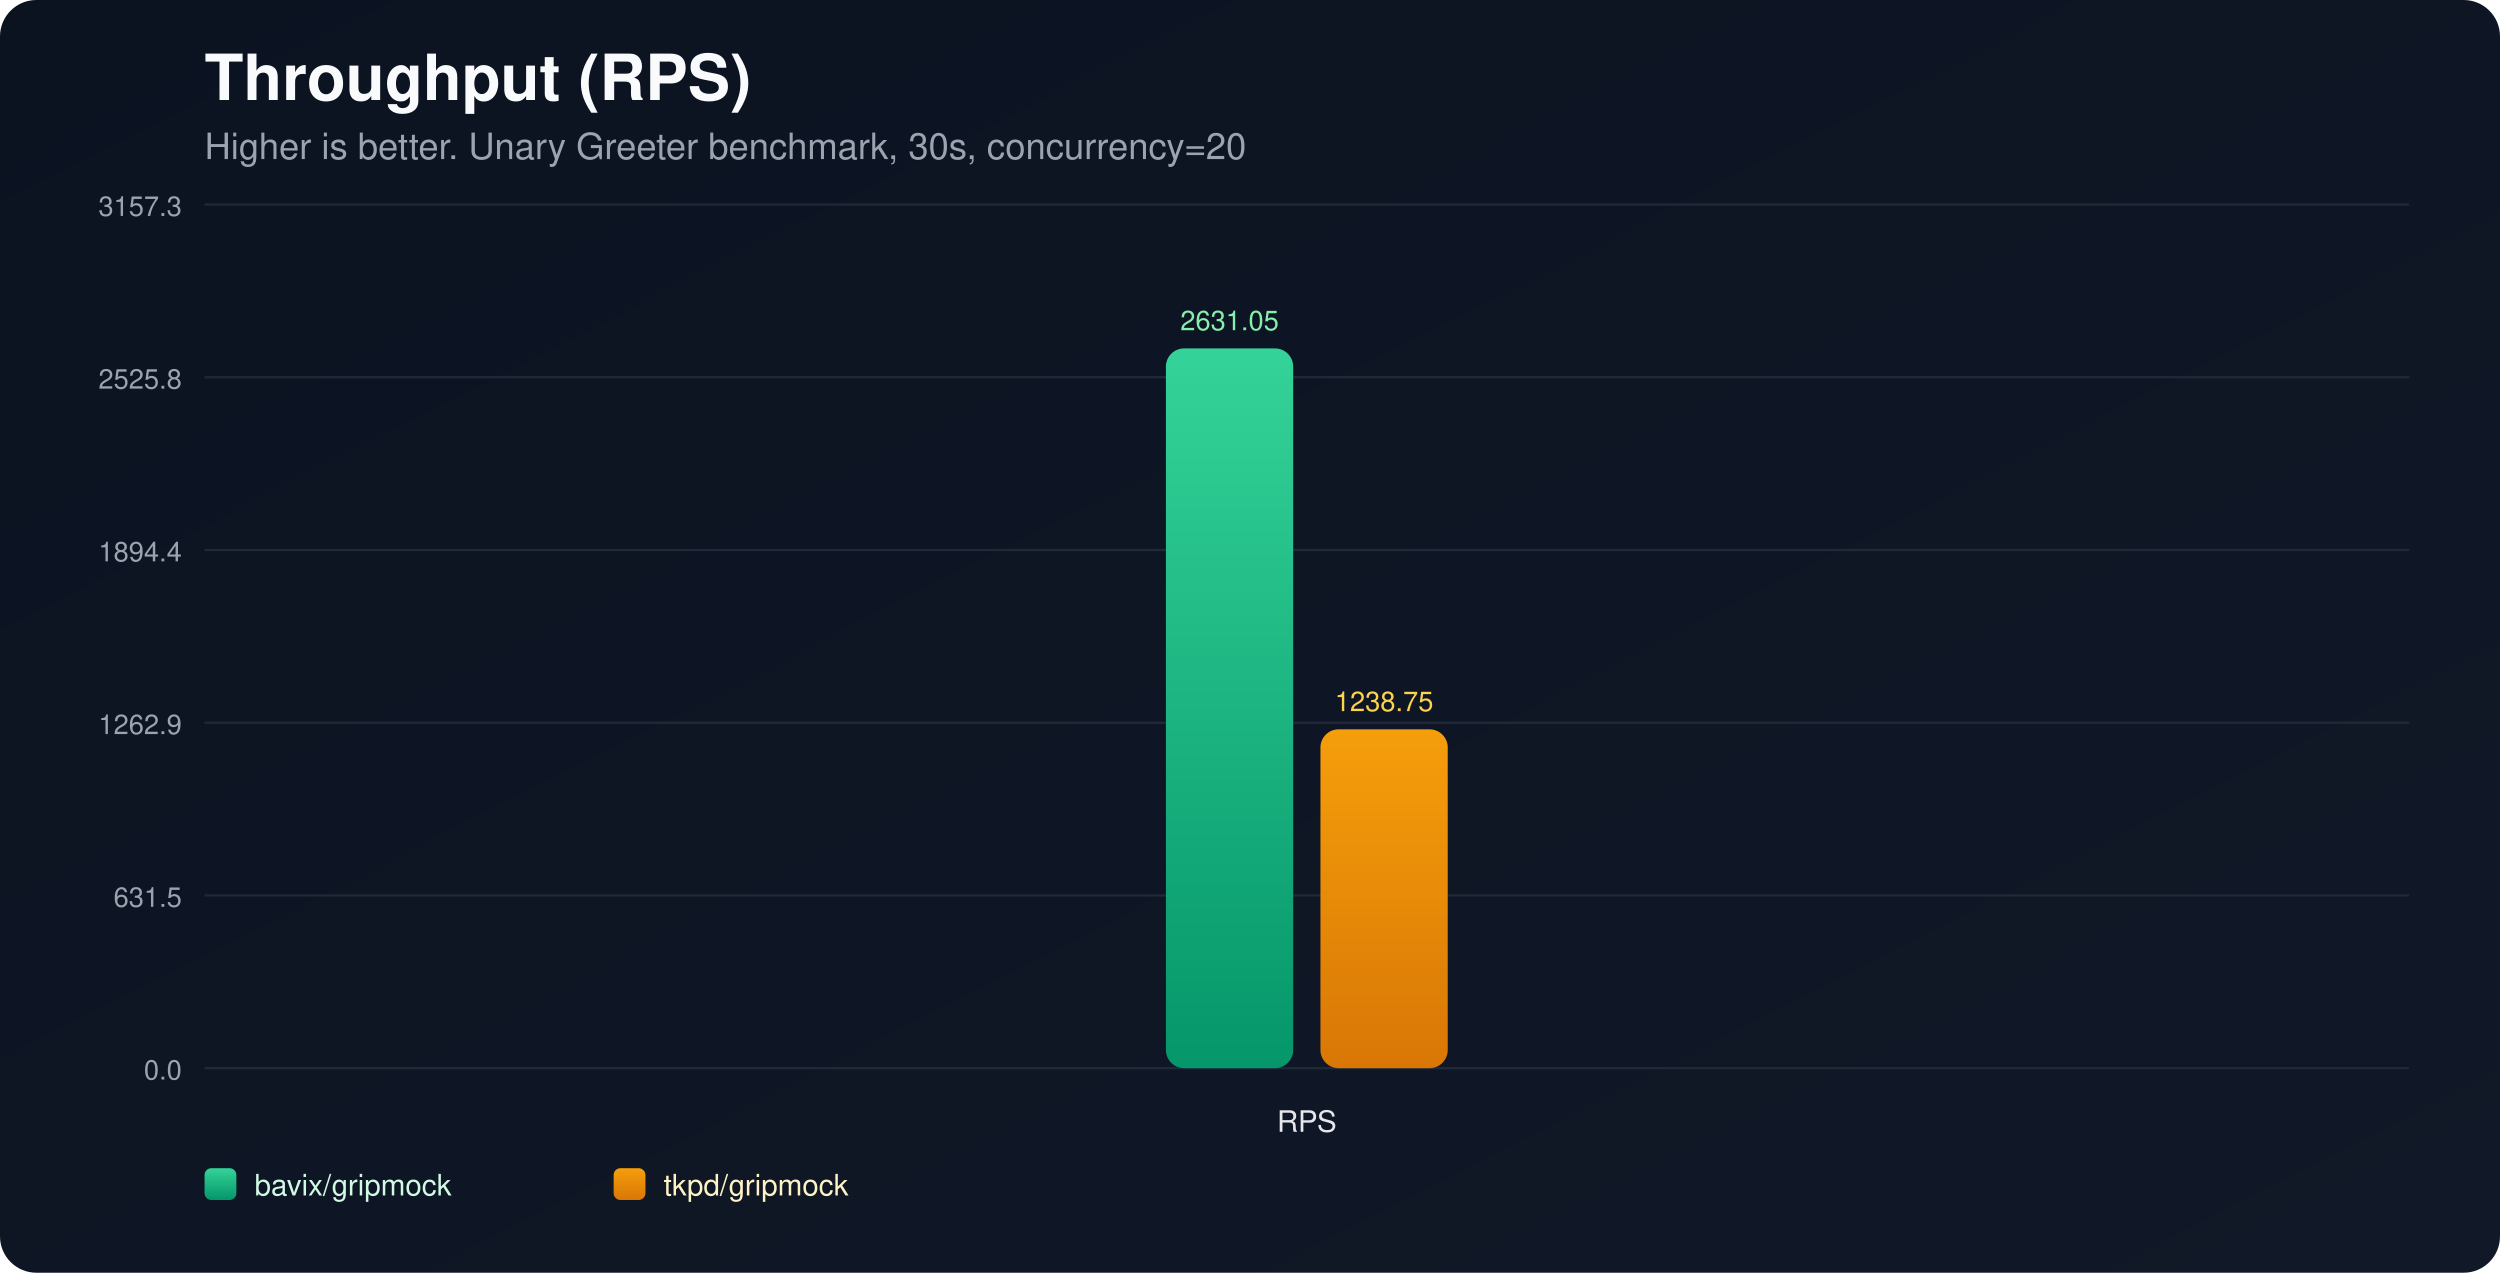
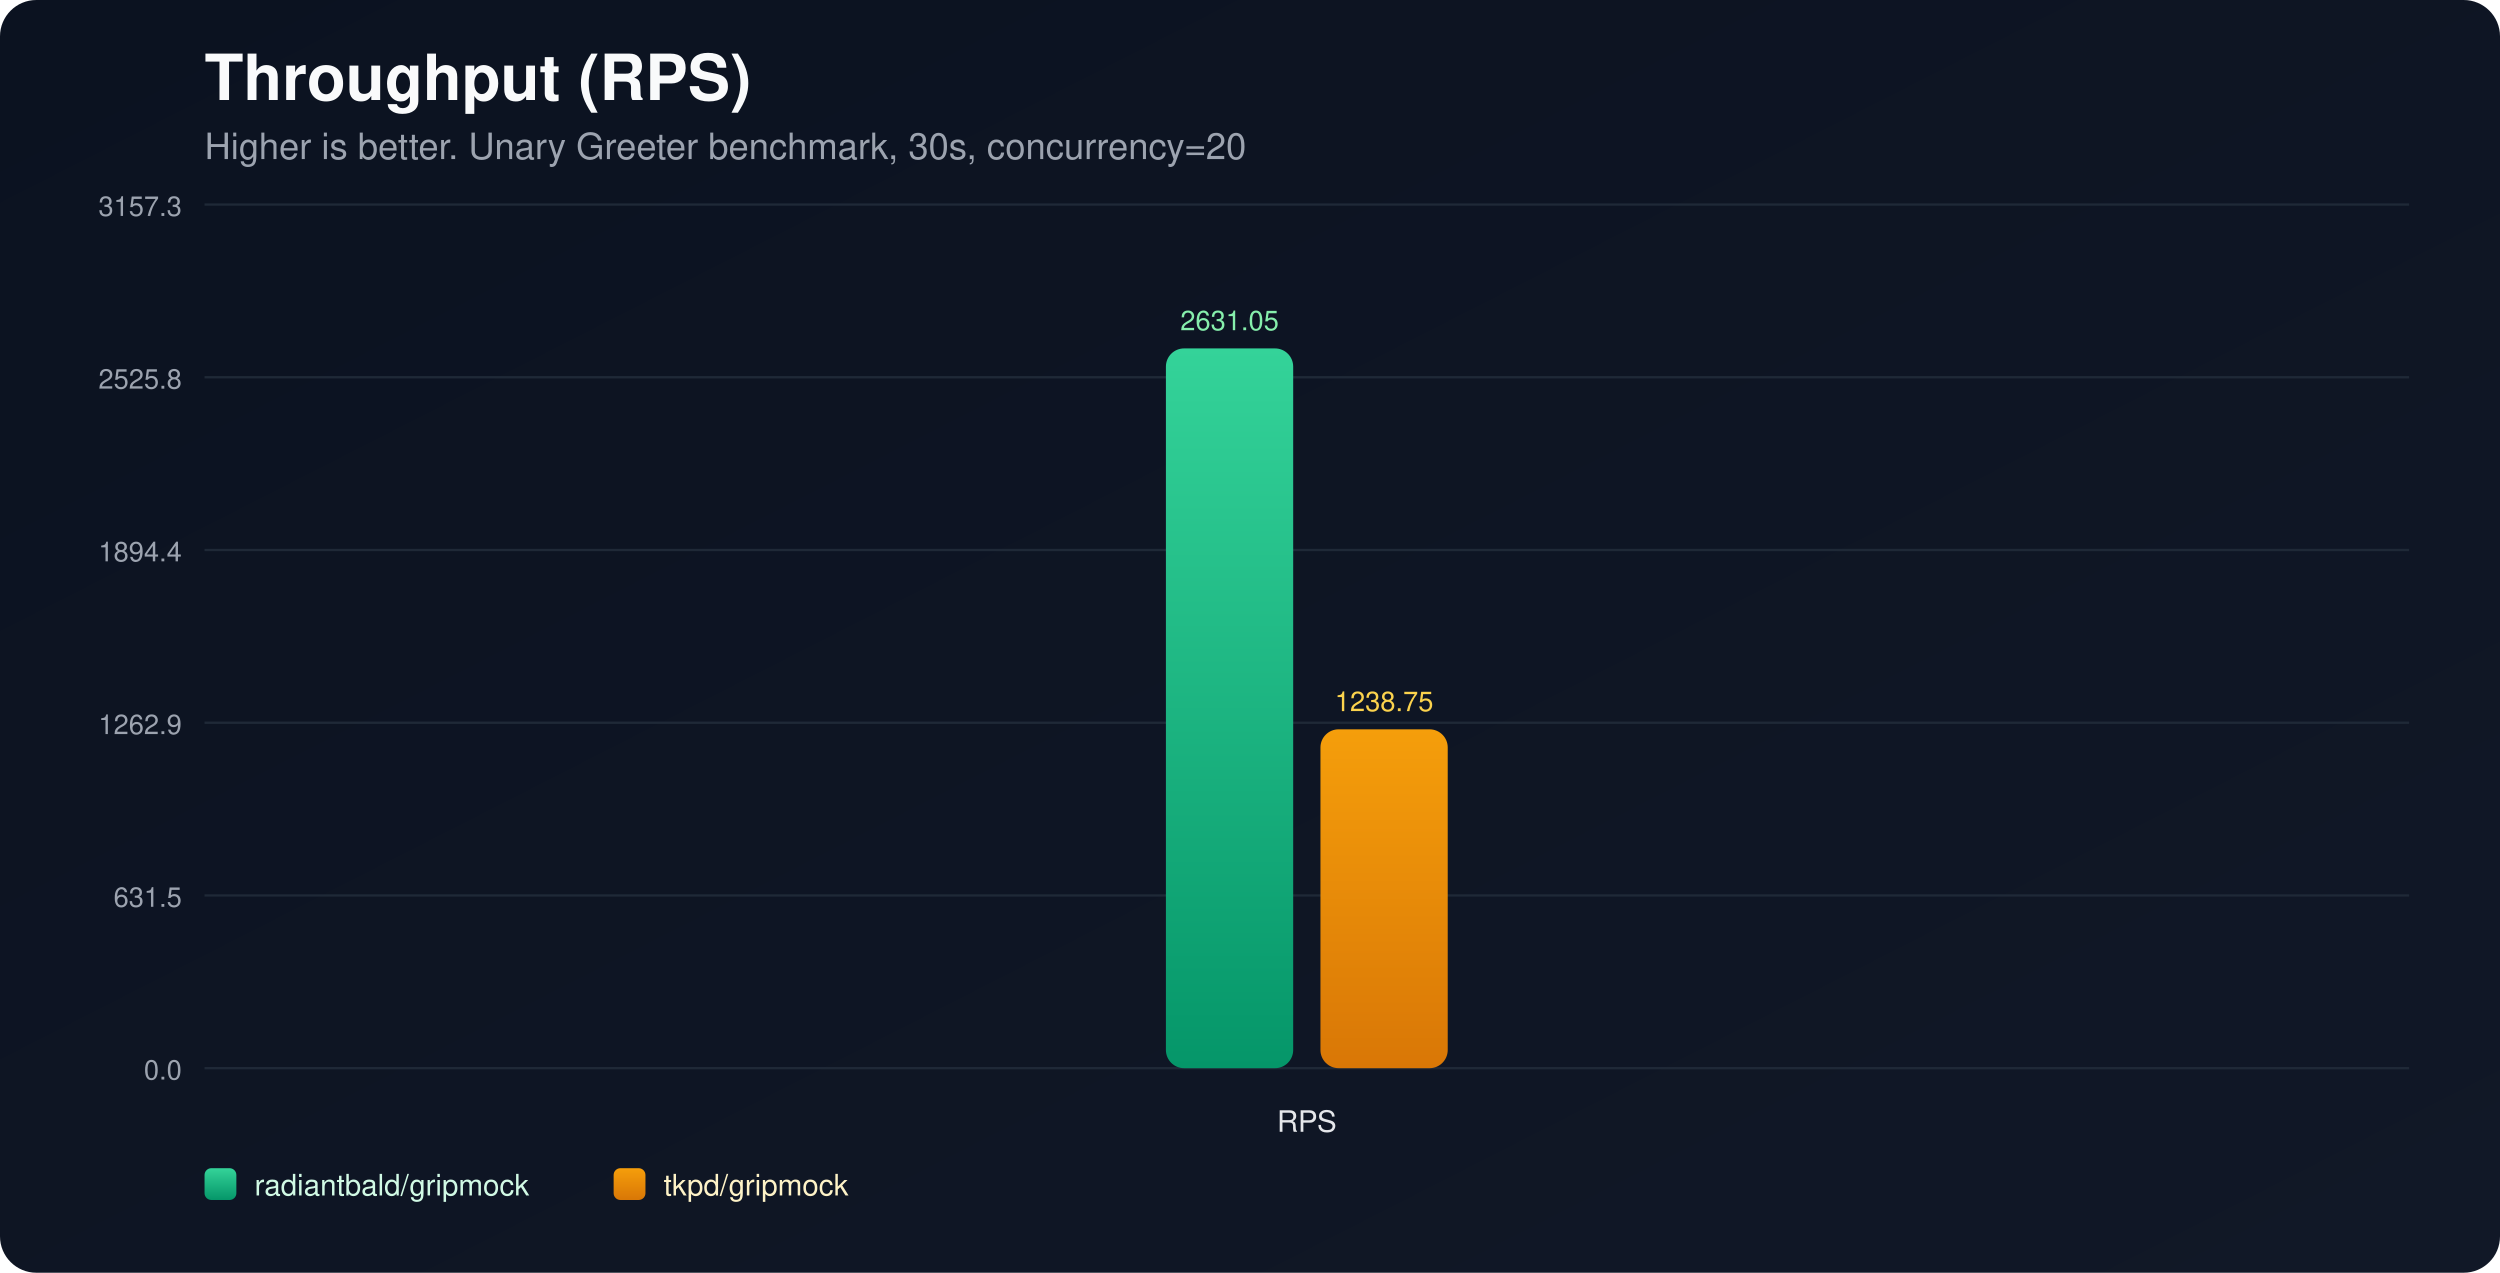
<svg xmlns="http://www.w3.org/2000/svg" width="1100" height="560" viewBox="0 0 1100 560">
  <defs>
    <linearGradient id="bg" x1="0" y1="0" x2="1" y2="1">
      <stop offset="0%" stop-color="#0b1220" />
      <stop offset="100%" stop-color="#111827" />
    </linearGradient>
-     <linearGradient id="bavix" x1="0" y1="0" x2="0" y2="1">
+     <linearGradient id="radiantbald" x1="0" y1="0" x2="0" y2="1">
      <stop offset="0%" stop-color="#34d399" />
      <stop offset="100%" stop-color="#059669" />
    </linearGradient>
    <linearGradient id="tkpd" x1="0" y1="0" x2="0" y2="1">
      <stop offset="0%" stop-color="#f59e0b" />
      <stop offset="100%" stop-color="#d97706" />
    </linearGradient>
  </defs>
  <rect x="0" y="0" width="1100" height="560" fill="url(#bg)" rx="16" />
  <text x="90" y="44" fill="#f9fafb" font-size="28" font-family="-apple-system,BlinkMacSystemFont,Segoe UI,Helvetica,Arial,sans-serif" font-weight="700">Throughput (RPS)</text>
  <text x="90" y="70" fill="#9ca3af" font-size="16" font-family="-apple-system,BlinkMacSystemFont,Segoe UI,Helvetica,Arial,sans-serif">Higher is better. Unary Greeter benchmark, 30s, concurrency=20</text>
  <line x1="90" y1="90.0" x2="1060" y2="90.0" stroke="#1f2937" stroke-width="1" />
  <text x="80" y="95.0" text-anchor="end" fill="#9ca3af" font-size="12" font-family="-apple-system,BlinkMacSystemFont,Segoe UI,Helvetica,Arial,sans-serif">3157.3</text>
  <line x1="90" y1="166.0" x2="1060" y2="166.0" stroke="#1f2937" stroke-width="1" />
  <text x="80" y="171.0" text-anchor="end" fill="#9ca3af" font-size="12" font-family="-apple-system,BlinkMacSystemFont,Segoe UI,Helvetica,Arial,sans-serif">2525.8</text>
  <line x1="90" y1="242.0" x2="1060" y2="242.0" stroke="#1f2937" stroke-width="1" />
  <text x="80" y="247.0" text-anchor="end" fill="#9ca3af" font-size="12" font-family="-apple-system,BlinkMacSystemFont,Segoe UI,Helvetica,Arial,sans-serif">1894.4</text>
  <line x1="90" y1="318.0" x2="1060" y2="318.0" stroke="#1f2937" stroke-width="1" />
  <text x="80" y="323.0" text-anchor="end" fill="#9ca3af" font-size="12" font-family="-apple-system,BlinkMacSystemFont,Segoe UI,Helvetica,Arial,sans-serif">1262.9</text>
  <line x1="90" y1="394.0" x2="1060" y2="394.0" stroke="#1f2937" stroke-width="1" />
  <text x="80" y="399.0" text-anchor="end" fill="#9ca3af" font-size="12" font-family="-apple-system,BlinkMacSystemFont,Segoe UI,Helvetica,Arial,sans-serif">631.5</text>
  <line x1="90" y1="470.0" x2="1060" y2="470.0" stroke="#1f2937" stroke-width="1" />
  <text x="80" y="475.0" text-anchor="end" fill="#9ca3af" font-size="12" font-family="-apple-system,BlinkMacSystemFont,Segoe UI,Helvetica,Arial,sans-serif">0.0</text>
-   <rect x="513.0" y="153.3" width="56.0" height="316.7" fill="url(#bavix)" rx="8" />
+   <rect x="513.0" y="153.3" width="56.0" height="316.7" fill="url(#radiantbald)" rx="8" />
  <rect x="581.0" y="320.9" width="56.0" height="149.1" fill="url(#tkpd)" rx="8" />
  <text x="575.0" y="498" text-anchor="middle" fill="#e5e7eb" font-size="13" font-family="-apple-system,BlinkMacSystemFont,Segoe UI,Helvetica,Arial,sans-serif">RPS</text>
  <text x="541.0" y="145.3" text-anchor="middle" fill="#86efac" font-size="12" font-family="-apple-system,BlinkMacSystemFont,Segoe UI,Helvetica,Arial,sans-serif">2631.05</text>
  <text x="609.0" y="312.9" text-anchor="middle" fill="#fcd34d" font-size="12" font-family="-apple-system,BlinkMacSystemFont,Segoe UI,Helvetica,Arial,sans-serif">1238.75</text>
-   <rect x="90" y="514" width="14" height="14" fill="url(#bavix)" rx="3" />
-   <text x="112" y="526" fill="#d1fae5" font-size="13" font-family="-apple-system,BlinkMacSystemFont,Segoe UI,Helvetica,Arial,sans-serif">bavix/gripmock</text>
+   <rect x="90" y="514" width="14" height="14" fill="url(#radiantbald)" rx="3" />
+   <text x="112" y="526" fill="#d1fae5" font-size="13" font-family="-apple-system,BlinkMacSystemFont,Segoe UI,Helvetica,Arial,sans-serif">radiantbald/gripmock</text>
  <rect x="270" y="514" width="14" height="14" fill="url(#tkpd)" rx="3" />
  <text x="292" y="526" fill="#fef3c7" font-size="13" font-family="-apple-system,BlinkMacSystemFont,Segoe UI,Helvetica,Arial,sans-serif">tkpd/gripmock</text>
</svg>
